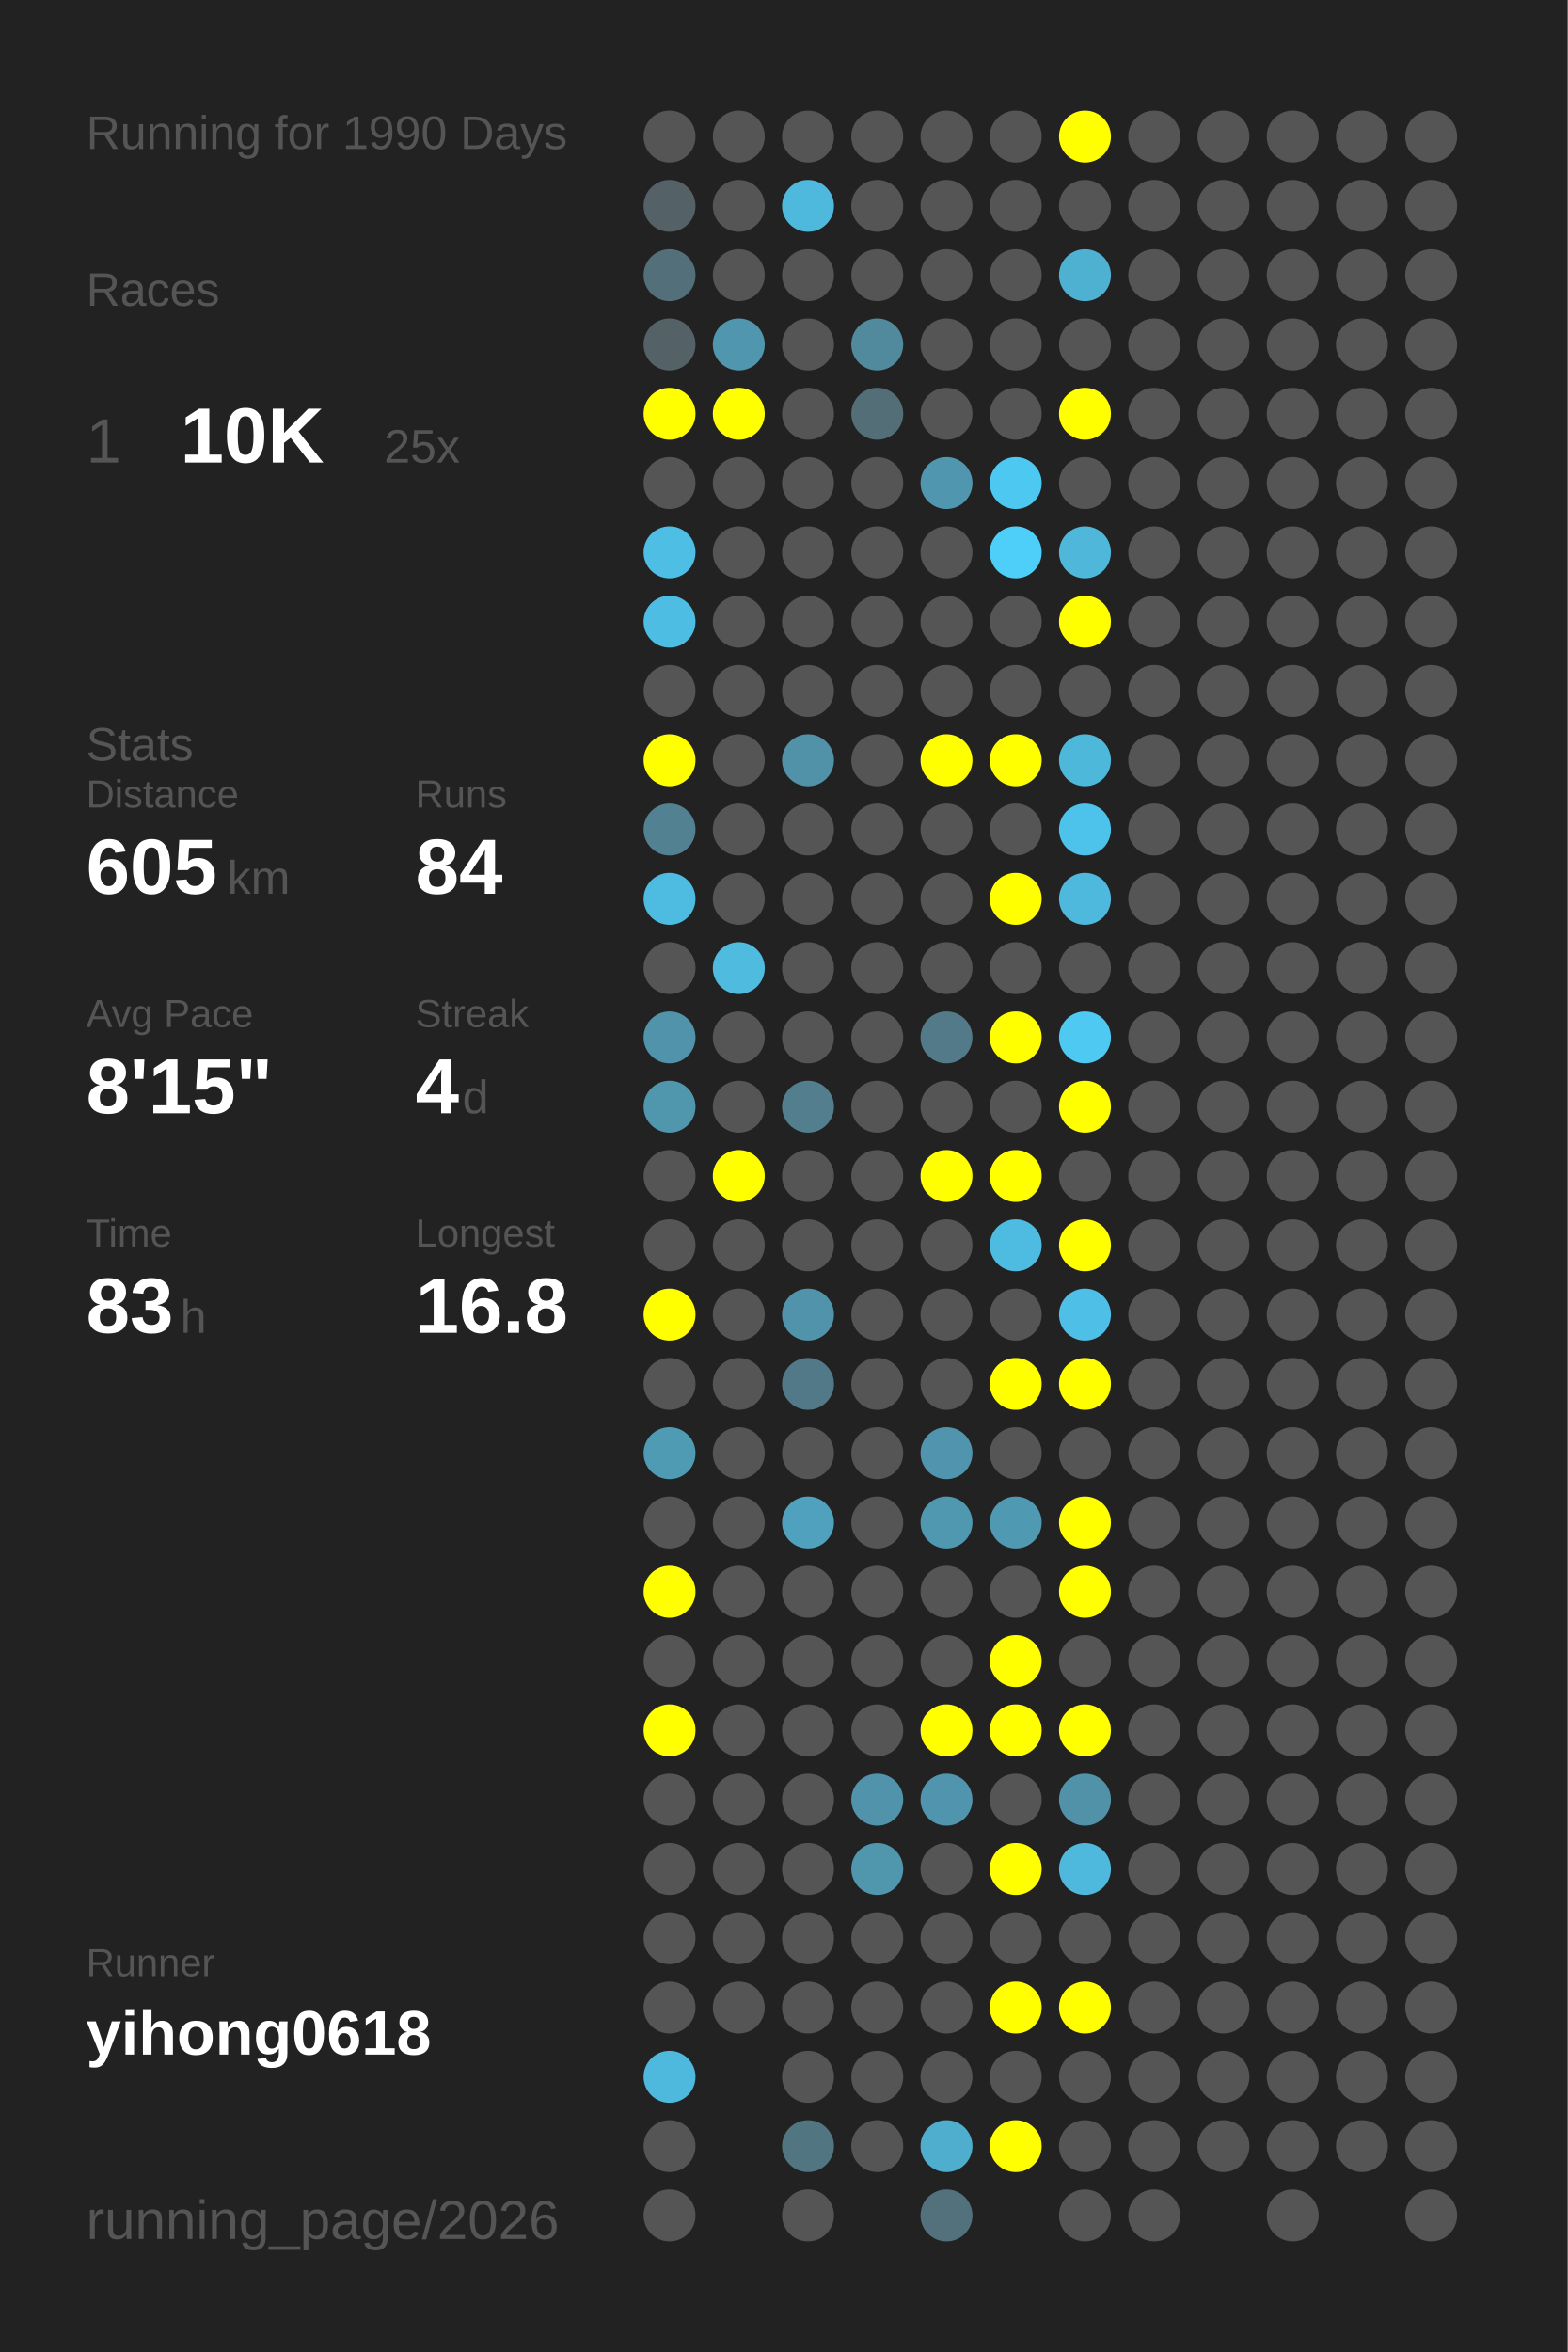
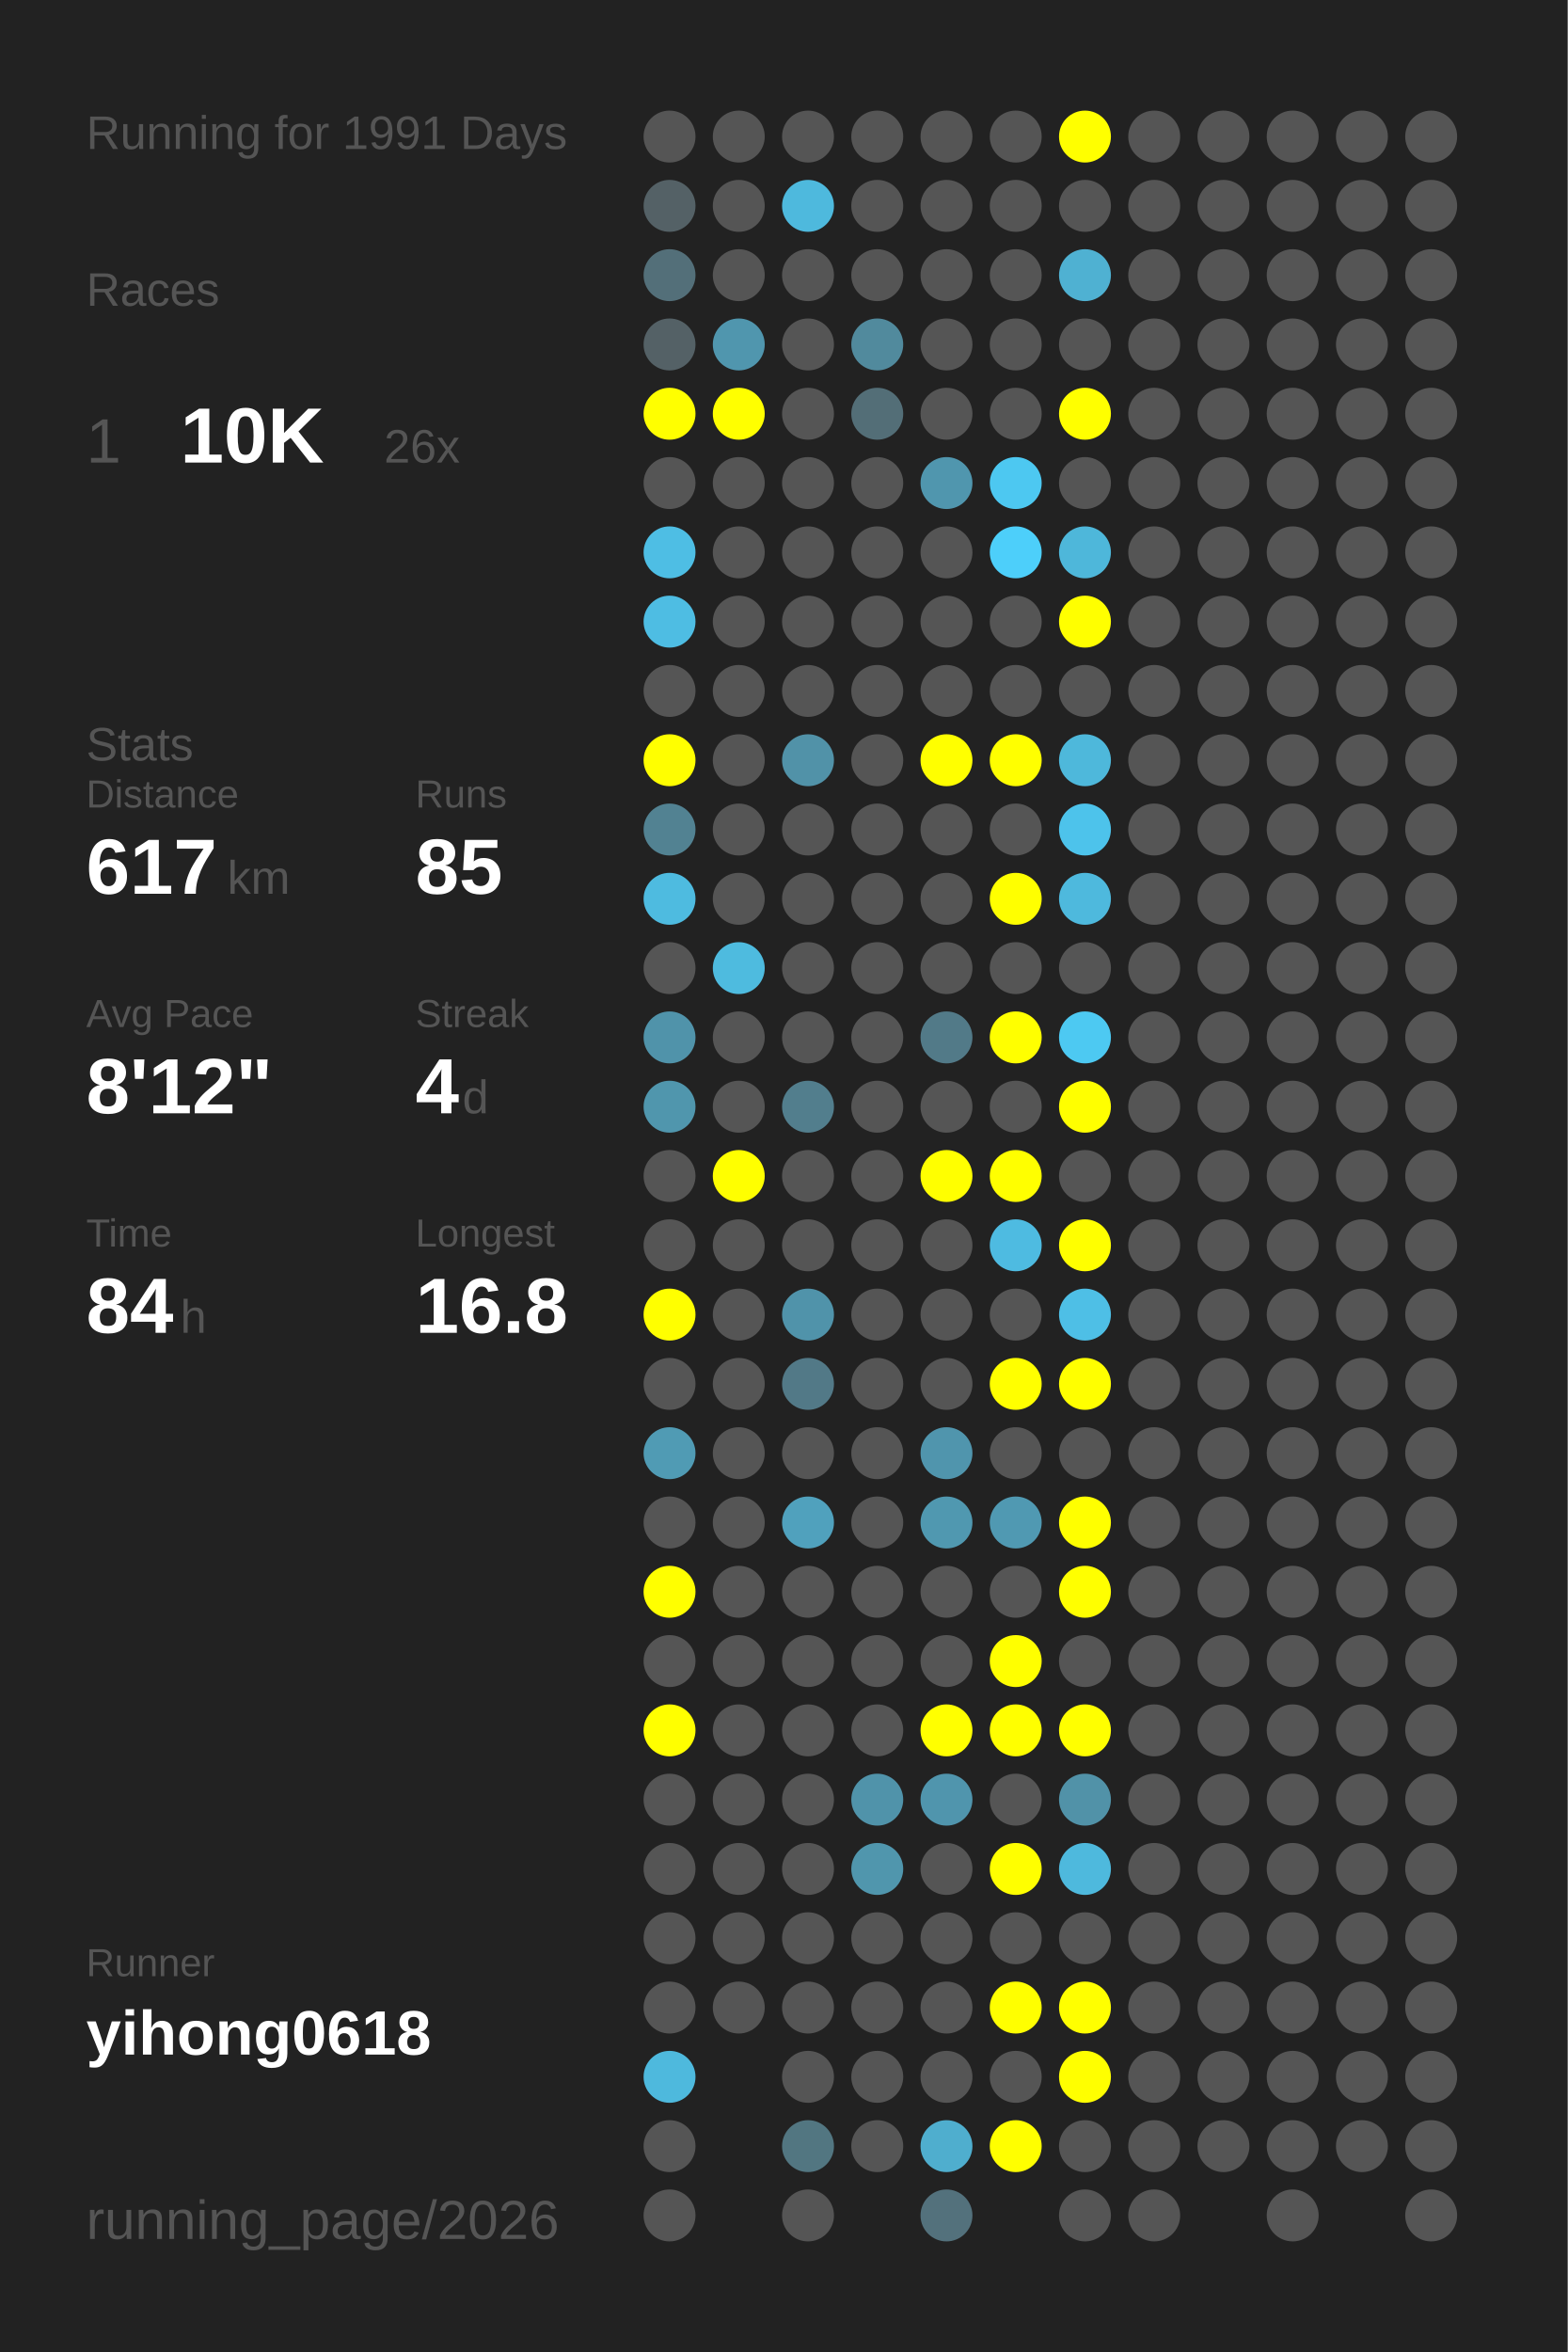
<svg xmlns="http://www.w3.org/2000/svg" baseProfile="full" height="300mm" version="1.1" viewBox="0,0,200,300" width="200mm">
  <defs />
  <rect fill="#222222" height="300" width="200" x="0" y="0" />
-   <text fill="#555555" style="font-size:6px; font-family:Arial;" x="11" y="19">Running for 1990 Days</text>
+   <text fill="#555555" style="font-size:6px; font-family:Arial;" x="11" y="19">Running for 1991 Days</text>
  <text fill="#555555" style="font-size:6px; font-family:Arial;" x="11" y="39">Races</text>
  <text fill="#555555" style="font-size:8px; font-family:Arial;" x="11" y="59">1</text>
  <text fill="#FFFFFF" style="font-size:10px; font-family:Arial; font-weight:bold;" x="23" y="59">10K</text>
-   <text fill="#555555" style="font-size:6px; font-family:Arial;" x="49" y="59">25x</text>
+   <text fill="#555555" style="font-size:6px; font-family:Arial;" x="49" y="59">26x</text>
  <text fill="#555555" style="font-size:6px; font-family:Arial;" x="11" y="97">Stats</text>
  <text fill="#555555" style="font-size:5px; font-family:Arial;" x="11" y="103">Distance</text>
-   <text fill="#FFFFFF" style="font-size:10px; font-family:Arial; font-weight:bold;" x="11" y="114">605</text>
+   <text fill="#FFFFFF" style="font-size:10px; font-family:Arial; font-weight:bold;" x="11" y="114">617</text>
  <text fill="#555555" style="font-size:6px; font-family:Arial;" x="29" y="114">km</text>
  <text fill="#555555" style="font-size:5px; font-family:Arial;" x="53" y="103">Runs</text>
-   <text fill="#FFFFFF" style="font-size:10px; font-family:Arial; font-weight:bold;" x="53" y="114">84</text>
+   <text fill="#FFFFFF" style="font-size:10px; font-family:Arial; font-weight:bold;" x="53" y="114">85</text>
  <text fill="#555555" style="font-size:5px; font-family:Arial;" x="11" y="131">Avg Pace</text>
-   <text fill="#FFFFFF" style="font-size:10px; font-family:Arial; font-weight:bold;" x="11" y="142">8'15"</text>
+   <text fill="#FFFFFF" style="font-size:10px; font-family:Arial; font-weight:bold;" x="11" y="142">8'12"</text>
  <text fill="#555555" style="font-size:5px; font-family:Arial;" x="53" y="131">Streak</text>
  <text fill="#FFFFFF" style="font-size:10px; font-family:Arial; font-weight:bold;" x="53" y="142">4</text>
  <text fill="#555555" style="font-size:6px; font-family:Arial;" x="59" y="142">d</text>
  <text fill="#555555" style="font-size:5px; font-family:Arial;" x="11" y="159">Time</text>
-   <text fill="#FFFFFF" style="font-size:10px; font-family:Arial; font-weight:bold;" x="11" y="170">83</text>
+   <text fill="#FFFFFF" style="font-size:10px; font-family:Arial; font-weight:bold;" x="11" y="170">84</text>
  <text fill="#555555" style="font-size:6px; font-family:Arial;" x="23" y="170">h</text>
  <text fill="#555555" style="font-size:5px; font-family:Arial;" x="53" y="159">Longest</text>
  <text fill="#FFFFFF" style="font-size:10px; font-family:Arial; font-weight:bold;" x="53" y="170">16.8</text>
  <text fill="#555555" style="font-size:5px; font-family:Arial;" x="11" y="252.065">Runner</text>
  <text fill="#FFFFFF" style="font-size:8px; font-family:Arial; font-weight:bold;" x="11" y="262.065">yihong0618</text>
  <text fill="#555555" style="font-size:7px; font-family:Arial;" x="11" y="285.581">running_page/2026</text>
  <circle cx="85.417" cy="17.419" fill="#555555" r="3.312" />
  <circle cx="85.417" cy="26.258" fill="#546166" r="3.312" />
  <circle cx="85.417" cy="35.097" fill="#536f79" r="3.312" />
  <circle cx="85.417" cy="43.935" fill="#546166" r="3.312" />
  <circle cx="85.417" cy="52.774" fill="#FFFF00" r="3.312" />
  <circle cx="85.417" cy="61.613" fill="#555555" r="3.312" />
  <circle cx="85.417" cy="70.452" fill="#4ebee4" r="3.312" />
  <circle cx="85.417" cy="79.29" fill="#4ebde3" r="3.312" />
  <circle cx="85.417" cy="88.129" fill="#555555" r="3.312" />
  <circle cx="85.417" cy="96.968" fill="#FFFF00" r="3.312" />
  <circle cx="85.417" cy="105.806" fill="#528292" r="3.312" />
  <circle cx="85.417" cy="114.645" fill="#4ebbe0" r="3.312" />
  <circle cx="85.417" cy="123.484" fill="#555555" r="3.312" />
  <circle cx="85.417" cy="132.323" fill="#5093aa" r="3.312" />
  <circle cx="85.417" cy="141.161" fill="#5096ad" r="3.312" />
  <circle cx="85.417" cy="150" fill="#555555" r="3.312" />
  <circle cx="85.417" cy="158.839" fill="#555555" r="3.312" />
  <circle cx="85.417" cy="167.677" fill="#FFFF00" r="3.312" />
  <circle cx="85.417" cy="176.516" fill="#555555" r="3.312" />
  <circle cx="85.417" cy="185.355" fill="#509bb4" r="3.312" />
  <circle cx="85.417" cy="194.194" fill="#555555" r="3.312" />
  <circle cx="85.417" cy="203.032" fill="#FFFF00" r="3.312" />
  <circle cx="85.417" cy="211.871" fill="#555555" r="3.312" />
  <circle cx="85.417" cy="220.71" fill="#FFFF00" r="3.312" />
  <circle cx="85.417" cy="229.548" fill="#555555" r="3.312" />
  <circle cx="85.417" cy="238.387" fill="#555555" r="3.312" />
  <circle cx="85.417" cy="247.226" fill="#555555" r="3.312" />
  <circle cx="85.417" cy="256.065" fill="#555555" r="3.312" />
  <circle cx="85.417" cy="264.903" fill="#4eb9dd" r="3.312" />
  <circle cx="85.417" cy="273.742" fill="#555555" r="3.312" />
  <circle cx="85.417" cy="282.581" fill="#555555" r="3.312" />
  <circle cx="94.25" cy="17.419" fill="#555555" r="3.312" />
  <circle cx="94.25" cy="26.258" fill="#555555" r="3.312" />
  <circle cx="94.25" cy="35.097" fill="#555555" r="3.312" />
  <circle cx="94.25" cy="43.935" fill="#5096ae" r="3.312" />
  <circle cx="94.25" cy="52.774" fill="#FFFF00" r="3.312" />
  <circle cx="94.25" cy="61.613" fill="#555555" r="3.312" />
  <circle cx="94.25" cy="70.452" fill="#555555" r="3.312" />
  <circle cx="94.25" cy="79.29" fill="#555555" r="3.312" />
  <circle cx="94.25" cy="88.129" fill="#555555" r="3.312" />
  <circle cx="94.25" cy="96.968" fill="#555555" r="3.312" />
  <circle cx="94.25" cy="105.806" fill="#555555" r="3.312" />
  <circle cx="94.25" cy="114.645" fill="#555555" r="3.312" />
  <circle cx="94.25" cy="123.484" fill="#4ebbdf" r="3.312" />
  <circle cx="94.25" cy="132.323" fill="#555555" r="3.312" />
  <circle cx="94.25" cy="141.161" fill="#555555" r="3.312" />
  <circle cx="94.25" cy="150" fill="#FFFF00" r="3.312" />
  <circle cx="94.25" cy="158.839" fill="#555555" r="3.312" />
  <circle cx="94.25" cy="167.677" fill="#555555" r="3.312" />
  <circle cx="94.25" cy="176.516" fill="#555555" r="3.312" />
  <circle cx="94.25" cy="185.355" fill="#555555" r="3.312" />
  <circle cx="94.25" cy="194.194" fill="#555555" r="3.312" />
  <circle cx="94.25" cy="203.032" fill="#555555" r="3.312" />
  <circle cx="94.25" cy="211.871" fill="#555555" r="3.312" />
  <circle cx="94.25" cy="220.71" fill="#555555" r="3.312" />
  <circle cx="94.25" cy="229.548" fill="#555555" r="3.312" />
  <circle cx="94.25" cy="238.387" fill="#555555" r="3.312" />
  <circle cx="94.25" cy="247.226" fill="#555555" r="3.312" />
  <circle cx="94.25" cy="256.065" fill="#555555" r="3.312" />
  <circle cx="103.083" cy="17.419" fill="#555555" r="3.312" />
  <circle cx="103.083" cy="26.258" fill="#4eb9dd" r="3.312" />
  <circle cx="103.083" cy="35.097" fill="#555555" r="3.312" />
  <circle cx="103.083" cy="43.935" fill="#555555" r="3.312" />
  <circle cx="103.083" cy="52.774" fill="#555555" r="3.312" />
  <circle cx="103.083" cy="61.613" fill="#555555" r="3.312" />
  <circle cx="103.083" cy="70.452" fill="#555555" r="3.312" />
  <circle cx="103.083" cy="79.29" fill="#555555" r="3.312" />
  <circle cx="103.083" cy="88.129" fill="#555555" r="3.312" />
  <circle cx="103.083" cy="96.968" fill="#5192a8" r="3.312" />
  <circle cx="103.083" cy="105.806" fill="#555555" r="3.312" />
  <circle cx="103.083" cy="114.645" fill="#555555" r="3.312" />
  <circle cx="103.083" cy="123.484" fill="#555555" r="3.312" />
  <circle cx="103.083" cy="132.323" fill="#555555" r="3.312" />
  <circle cx="103.083" cy="141.161" fill="#527e8d" r="3.312" />
  <circle cx="103.083" cy="150" fill="#555555" r="3.312" />
  <circle cx="103.083" cy="158.839" fill="#555555" r="3.312" />
  <circle cx="103.083" cy="167.677" fill="#5093aa" r="3.312" />
  <circle cx="103.083" cy="176.516" fill="#527987" r="3.312" />
  <circle cx="103.083" cy="185.355" fill="#555555" r="3.312" />
  <circle cx="103.083" cy="194.194" fill="#50a1bd" r="3.312" />
  <circle cx="103.083" cy="203.032" fill="#555555" r="3.312" />
  <circle cx="103.083" cy="211.871" fill="#555555" r="3.312" />
  <circle cx="103.083" cy="220.71" fill="#555555" r="3.312" />
  <circle cx="103.083" cy="229.548" fill="#555555" r="3.312" />
  <circle cx="103.083" cy="238.387" fill="#555555" r="3.312" />
  <circle cx="103.083" cy="247.226" fill="#555555" r="3.312" />
  <circle cx="103.083" cy="256.065" fill="#555555" r="3.312" />
  <circle cx="103.083" cy="264.903" fill="#555555" r="3.312" />
  <circle cx="103.083" cy="273.742" fill="#527681" r="3.312" />
  <circle cx="103.083" cy="282.581" fill="#555555" r="3.312" />
  <circle cx="111.917" cy="17.419" fill="#555555" r="3.312" />
  <circle cx="111.917" cy="26.258" fill="#555555" r="3.312" />
  <circle cx="111.917" cy="35.097" fill="#555555" r="3.312" />
  <circle cx="111.917" cy="43.935" fill="#518a9d" r="3.312" />
  <circle cx="111.917" cy="52.774" fill="#536e77" r="3.312" />
  <circle cx="111.917" cy="61.613" fill="#555555" r="3.312" />
  <circle cx="111.917" cy="70.452" fill="#555555" r="3.312" />
  <circle cx="111.917" cy="79.29" fill="#555555" r="3.312" />
  <circle cx="111.917" cy="88.129" fill="#555555" r="3.312" />
  <circle cx="111.917" cy="96.968" fill="#555555" r="3.312" />
  <circle cx="111.917" cy="105.806" fill="#555555" r="3.312" />
  <circle cx="111.917" cy="114.645" fill="#555555" r="3.312" />
  <circle cx="111.917" cy="123.484" fill="#555555" r="3.312" />
  <circle cx="111.917" cy="132.323" fill="#555555" r="3.312" />
  <circle cx="111.917" cy="141.161" fill="#555555" r="3.312" />
  <circle cx="111.917" cy="150" fill="#555555" r="3.312" />
  <circle cx="111.917" cy="158.839" fill="#555555" r="3.312" />
  <circle cx="111.917" cy="167.677" fill="#555555" r="3.312" />
  <circle cx="111.917" cy="176.516" fill="#555555" r="3.312" />
  <circle cx="111.917" cy="185.355" fill="#555555" r="3.312" />
  <circle cx="111.917" cy="194.194" fill="#555555" r="3.312" />
  <circle cx="111.917" cy="203.032" fill="#555555" r="3.312" />
  <circle cx="111.917" cy="211.871" fill="#555555" r="3.312" />
  <circle cx="111.917" cy="220.71" fill="#555555" r="3.312" />
  <circle cx="111.917" cy="229.548" fill="#5093aa" r="3.312" />
  <circle cx="111.917" cy="238.387" fill="#5096ad" r="3.312" />
  <circle cx="111.917" cy="247.226" fill="#555555" r="3.312" />
  <circle cx="111.917" cy="256.065" fill="#555555" r="3.312" />
  <circle cx="111.917" cy="264.903" fill="#555555" r="3.312" />
  <circle cx="111.917" cy="273.742" fill="#555555" r="3.312" />
  <circle cx="120.75" cy="17.419" fill="#555555" r="3.312" />
  <circle cx="120.75" cy="26.258" fill="#555555" r="3.312" />
  <circle cx="120.75" cy="35.097" fill="#555555" r="3.312" />
  <circle cx="120.75" cy="43.935" fill="#555555" r="3.312" />
  <circle cx="120.75" cy="52.774" fill="#555555" r="3.312" />
  <circle cx="120.75" cy="61.613" fill="#5096ae" r="3.312" />
  <circle cx="120.75" cy="70.452" fill="#555555" r="3.312" />
  <circle cx="120.75" cy="79.29" fill="#555555" r="3.312" />
  <circle cx="120.75" cy="88.129" fill="#555555" r="3.312" />
  <circle cx="120.75" cy="96.968" fill="#FFFF00" r="3.312" />
  <circle cx="120.75" cy="105.806" fill="#555555" r="3.312" />
  <circle cx="120.75" cy="114.645" fill="#555555" r="3.312" />
  <circle cx="120.75" cy="123.484" fill="#555555" r="3.312" />
  <circle cx="120.75" cy="132.323" fill="#527a88" r="3.312" />
  <circle cx="120.75" cy="141.161" fill="#555555" r="3.312" />
  <circle cx="120.75" cy="150" fill="#FFFF00" r="3.312" />
  <circle cx="120.75" cy="158.839" fill="#555555" r="3.312" />
  <circle cx="120.75" cy="167.677" fill="#555555" r="3.312" />
  <circle cx="120.75" cy="176.516" fill="#555555" r="3.312" />
  <circle cx="120.75" cy="185.355" fill="#5095ad" r="3.312" />
  <circle cx="120.75" cy="194.194" fill="#5098b0" r="3.312" />
  <circle cx="120.75" cy="203.032" fill="#555555" r="3.312" />
  <circle cx="120.75" cy="211.871" fill="#555555" r="3.312" />
  <circle cx="120.75" cy="220.71" fill="#FFFF00" r="3.312" />
  <circle cx="120.75" cy="229.548" fill="#5095ad" r="3.312" />
  <circle cx="120.75" cy="238.387" fill="#555555" r="3.312" />
  <circle cx="120.75" cy="247.226" fill="#555555" r="3.312" />
  <circle cx="120.75" cy="256.065" fill="#555555" r="3.312" />
  <circle cx="120.75" cy="264.903" fill="#555555" r="3.312" />
  <circle cx="120.75" cy="273.742" fill="#4faece" r="3.312" />
  <circle cx="120.75" cy="282.581" fill="#53717c" r="3.312" />
  <circle cx="129.583" cy="17.419" fill="#555555" r="3.312" />
  <circle cx="129.583" cy="26.258" fill="#555555" r="3.312" />
  <circle cx="129.583" cy="35.097" fill="#555555" r="3.312" />
  <circle cx="129.583" cy="43.935" fill="#555555" r="3.312" />
  <circle cx="129.583" cy="52.774" fill="#555555" r="3.312" />
  <circle cx="129.583" cy="61.613" fill="#4dc8f1" r="3.312" />
  <circle cx="129.583" cy="70.452" fill="#4dcffa" r="3.312" />
  <circle cx="129.583" cy="79.29" fill="#555555" r="3.312" />
  <circle cx="129.583" cy="88.129" fill="#555555" r="3.312" />
  <circle cx="129.583" cy="96.968" fill="#FFFF00" r="3.312" />
  <circle cx="129.583" cy="105.806" fill="#555555" r="3.312" />
  <circle cx="129.583" cy="114.645" fill="#FFFF00" r="3.312" />
  <circle cx="129.583" cy="123.484" fill="#555555" r="3.312" />
  <circle cx="129.583" cy="132.323" fill="#FFFF00" r="3.312" />
  <circle cx="129.583" cy="141.161" fill="#555555" r="3.312" />
  <circle cx="129.583" cy="150" fill="#FFFF00" r="3.312" />
  <circle cx="129.583" cy="158.839" fill="#4ebbe1" r="3.312" />
  <circle cx="129.583" cy="167.677" fill="#555555" r="3.312" />
  <circle cx="129.583" cy="176.516" fill="#FFFF00" r="3.312" />
  <circle cx="129.583" cy="185.355" fill="#555555" r="3.312" />
  <circle cx="129.583" cy="194.194" fill="#5099b2" r="3.312" />
  <circle cx="129.583" cy="203.032" fill="#555555" r="3.312" />
  <circle cx="129.583" cy="211.871" fill="#FFFF00" r="3.312" />
  <circle cx="129.583" cy="220.71" fill="#FFFF00" r="3.312" />
  <circle cx="129.583" cy="229.548" fill="#555555" r="3.312" />
  <circle cx="129.583" cy="238.387" fill="#FFFF00" r="3.312" />
  <circle cx="129.583" cy="247.226" fill="#555555" r="3.312" />
  <circle cx="129.583" cy="256.065" fill="#FFFF00" r="3.312" />
  <circle cx="129.583" cy="264.903" fill="#555555" r="3.312" />
  <circle cx="129.583" cy="273.742" fill="#FFFF00" r="3.312" />
  <circle cx="138.417" cy="17.419" fill="#FFFF00" r="3.312" />
  <circle cx="138.417" cy="26.258" fill="#555555" r="3.312" />
  <circle cx="138.417" cy="35.097" fill="#4fb1d2" r="3.312" />
  <circle cx="138.417" cy="43.935" fill="#555555" r="3.312" />
  <circle cx="138.417" cy="52.774" fill="#FFFF00" r="3.312" />
  <circle cx="138.417" cy="61.613" fill="#555555" r="3.312" />
  <circle cx="138.417" cy="70.452" fill="#4eb7da" r="3.312" />
  <circle cx="138.417" cy="79.29" fill="#FFFF00" r="3.312" />
  <circle cx="138.417" cy="88.129" fill="#555555" r="3.312" />
  <circle cx="138.417" cy="96.968" fill="#4eb8db" r="3.312" />
  <circle cx="138.417" cy="105.806" fill="#4dc3eb" r="3.312" />
  <circle cx="138.417" cy="114.645" fill="#4eb9dd" r="3.312" />
  <circle cx="138.417" cy="123.484" fill="#555555" r="3.312" />
  <circle cx="138.417" cy="132.323" fill="#4dc9f2" r="3.312" />
  <circle cx="138.417" cy="141.161" fill="#FFFF00" r="3.312" />
  <circle cx="138.417" cy="150" fill="#555555" r="3.312" />
  <circle cx="138.417" cy="158.839" fill="#FFFF00" r="3.312" />
  <circle cx="138.417" cy="167.677" fill="#4ebfe6" r="3.312" />
  <circle cx="138.417" cy="176.516" fill="#FFFF00" r="3.312" />
  <circle cx="138.417" cy="185.355" fill="#555555" r="3.312" />
  <circle cx="138.417" cy="194.194" fill="#FFFF00" r="3.312" />
  <circle cx="138.417" cy="203.032" fill="#FFFF00" r="3.312" />
  <circle cx="138.417" cy="211.871" fill="#555555" r="3.312" />
  <circle cx="138.417" cy="220.71" fill="#FFFF00" r="3.312" />
  <circle cx="138.417" cy="229.548" fill="#5192a8" r="3.312" />
  <circle cx="138.417" cy="238.387" fill="#4eb9dd" r="3.312" />
  <circle cx="138.417" cy="247.226" fill="#555555" r="3.312" />
  <circle cx="138.417" cy="256.065" fill="#FFFF00" r="3.312" />
-   <circle cx="138.417" cy="264.903" fill="#555555" r="3.312" />
+   <circle cx="138.417" cy="264.903" fill="#FFFF00" r="3.312" />
  <circle cx="138.417" cy="273.742" fill="#555555" r="3.312" />
  <circle cx="138.417" cy="282.581" fill="#555555" r="3.312" />
  <circle cx="147.25" cy="17.419" fill="#555555" r="3.312" />
  <circle cx="147.25" cy="26.258" fill="#555555" r="3.312" />
  <circle cx="147.25" cy="35.097" fill="#555555" r="3.312" />
  <circle cx="147.25" cy="43.935" fill="#555555" r="3.312" />
  <circle cx="147.25" cy="52.774" fill="#555555" r="3.312" />
  <circle cx="147.25" cy="61.613" fill="#555555" r="3.312" />
  <circle cx="147.25" cy="70.452" fill="#555555" r="3.312" />
  <circle cx="147.25" cy="79.29" fill="#555555" r="3.312" />
  <circle cx="147.25" cy="88.129" fill="#555555" r="3.312" />
  <circle cx="147.25" cy="96.968" fill="#555555" r="3.312" />
  <circle cx="147.25" cy="105.806" fill="#555555" r="3.312" />
  <circle cx="147.25" cy="114.645" fill="#555555" r="3.312" />
  <circle cx="147.25" cy="123.484" fill="#555555" r="3.312" />
  <circle cx="147.25" cy="132.323" fill="#555555" r="3.312" />
  <circle cx="147.25" cy="141.161" fill="#555555" r="3.312" />
  <circle cx="147.25" cy="150" fill="#555555" r="3.312" />
  <circle cx="147.25" cy="158.839" fill="#555555" r="3.312" />
  <circle cx="147.25" cy="167.677" fill="#555555" r="3.312" />
  <circle cx="147.25" cy="176.516" fill="#555555" r="3.312" />
  <circle cx="147.25" cy="185.355" fill="#555555" r="3.312" />
  <circle cx="147.25" cy="194.194" fill="#555555" r="3.312" />
  <circle cx="147.25" cy="203.032" fill="#555555" r="3.312" />
  <circle cx="147.25" cy="211.871" fill="#555555" r="3.312" />
  <circle cx="147.25" cy="220.71" fill="#555555" r="3.312" />
  <circle cx="147.25" cy="229.548" fill="#555555" r="3.312" />
  <circle cx="147.25" cy="238.387" fill="#555555" r="3.312" />
  <circle cx="147.25" cy="247.226" fill="#555555" r="3.312" />
  <circle cx="147.25" cy="256.065" fill="#555555" r="3.312" />
  <circle cx="147.25" cy="264.903" fill="#555555" r="3.312" />
  <circle cx="147.25" cy="273.742" fill="#555555" r="3.312" />
  <circle cx="147.25" cy="282.581" fill="#555555" r="3.312" />
  <circle cx="156.083" cy="17.419" fill="#555555" r="3.312" />
  <circle cx="156.083" cy="26.258" fill="#555555" r="3.312" />
  <circle cx="156.083" cy="35.097" fill="#555555" r="3.312" />
  <circle cx="156.083" cy="43.935" fill="#555555" r="3.312" />
  <circle cx="156.083" cy="52.774" fill="#555555" r="3.312" />
  <circle cx="156.083" cy="61.613" fill="#555555" r="3.312" />
  <circle cx="156.083" cy="70.452" fill="#555555" r="3.312" />
  <circle cx="156.083" cy="79.29" fill="#555555" r="3.312" />
  <circle cx="156.083" cy="88.129" fill="#555555" r="3.312" />
  <circle cx="156.083" cy="96.968" fill="#555555" r="3.312" />
  <circle cx="156.083" cy="105.806" fill="#555555" r="3.312" />
  <circle cx="156.083" cy="114.645" fill="#555555" r="3.312" />
  <circle cx="156.083" cy="123.484" fill="#555555" r="3.312" />
  <circle cx="156.083" cy="132.323" fill="#555555" r="3.312" />
  <circle cx="156.083" cy="141.161" fill="#555555" r="3.312" />
  <circle cx="156.083" cy="150" fill="#555555" r="3.312" />
  <circle cx="156.083" cy="158.839" fill="#555555" r="3.312" />
  <circle cx="156.083" cy="167.677" fill="#555555" r="3.312" />
  <circle cx="156.083" cy="176.516" fill="#555555" r="3.312" />
  <circle cx="156.083" cy="185.355" fill="#555555" r="3.312" />
  <circle cx="156.083" cy="194.194" fill="#555555" r="3.312" />
  <circle cx="156.083" cy="203.032" fill="#555555" r="3.312" />
  <circle cx="156.083" cy="211.871" fill="#555555" r="3.312" />
  <circle cx="156.083" cy="220.71" fill="#555555" r="3.312" />
  <circle cx="156.083" cy="229.548" fill="#555555" r="3.312" />
  <circle cx="156.083" cy="238.387" fill="#555555" r="3.312" />
  <circle cx="156.083" cy="247.226" fill="#555555" r="3.312" />
  <circle cx="156.083" cy="256.065" fill="#555555" r="3.312" />
  <circle cx="156.083" cy="264.903" fill="#555555" r="3.312" />
  <circle cx="156.083" cy="273.742" fill="#555555" r="3.312" />
  <circle cx="164.917" cy="17.419" fill="#555555" r="3.312" />
  <circle cx="164.917" cy="26.258" fill="#555555" r="3.312" />
  <circle cx="164.917" cy="35.097" fill="#555555" r="3.312" />
  <circle cx="164.917" cy="43.935" fill="#555555" r="3.312" />
  <circle cx="164.917" cy="52.774" fill="#555555" r="3.312" />
  <circle cx="164.917" cy="61.613" fill="#555555" r="3.312" />
  <circle cx="164.917" cy="70.452" fill="#555555" r="3.312" />
  <circle cx="164.917" cy="79.29" fill="#555555" r="3.312" />
  <circle cx="164.917" cy="88.129" fill="#555555" r="3.312" />
  <circle cx="164.917" cy="96.968" fill="#555555" r="3.312" />
  <circle cx="164.917" cy="105.806" fill="#555555" r="3.312" />
  <circle cx="164.917" cy="114.645" fill="#555555" r="3.312" />
  <circle cx="164.917" cy="123.484" fill="#555555" r="3.312" />
  <circle cx="164.917" cy="132.323" fill="#555555" r="3.312" />
  <circle cx="164.917" cy="141.161" fill="#555555" r="3.312" />
  <circle cx="164.917" cy="150" fill="#555555" r="3.312" />
  <circle cx="164.917" cy="158.839" fill="#555555" r="3.312" />
  <circle cx="164.917" cy="167.677" fill="#555555" r="3.312" />
  <circle cx="164.917" cy="176.516" fill="#555555" r="3.312" />
  <circle cx="164.917" cy="185.355" fill="#555555" r="3.312" />
  <circle cx="164.917" cy="194.194" fill="#555555" r="3.312" />
  <circle cx="164.917" cy="203.032" fill="#555555" r="3.312" />
  <circle cx="164.917" cy="211.871" fill="#555555" r="3.312" />
  <circle cx="164.917" cy="220.71" fill="#555555" r="3.312" />
  <circle cx="164.917" cy="229.548" fill="#555555" r="3.312" />
  <circle cx="164.917" cy="238.387" fill="#555555" r="3.312" />
  <circle cx="164.917" cy="247.226" fill="#555555" r="3.312" />
  <circle cx="164.917" cy="256.065" fill="#555555" r="3.312" />
  <circle cx="164.917" cy="264.903" fill="#555555" r="3.312" />
  <circle cx="164.917" cy="273.742" fill="#555555" r="3.312" />
  <circle cx="164.917" cy="282.581" fill="#555555" r="3.312" />
  <circle cx="173.75" cy="17.419" fill="#555555" r="3.312" />
  <circle cx="173.75" cy="26.258" fill="#555555" r="3.312" />
  <circle cx="173.75" cy="35.097" fill="#555555" r="3.312" />
  <circle cx="173.75" cy="43.935" fill="#555555" r="3.312" />
  <circle cx="173.75" cy="52.774" fill="#555555" r="3.312" />
  <circle cx="173.75" cy="61.613" fill="#555555" r="3.312" />
  <circle cx="173.75" cy="70.452" fill="#555555" r="3.312" />
  <circle cx="173.75" cy="79.29" fill="#555555" r="3.312" />
  <circle cx="173.75" cy="88.129" fill="#555555" r="3.312" />
  <circle cx="173.75" cy="96.968" fill="#555555" r="3.312" />
  <circle cx="173.75" cy="105.806" fill="#555555" r="3.312" />
  <circle cx="173.75" cy="114.645" fill="#555555" r="3.312" />
  <circle cx="173.75" cy="123.484" fill="#555555" r="3.312" />
  <circle cx="173.75" cy="132.323" fill="#555555" r="3.312" />
  <circle cx="173.75" cy="141.161" fill="#555555" r="3.312" />
  <circle cx="173.75" cy="150" fill="#555555" r="3.312" />
  <circle cx="173.75" cy="158.839" fill="#555555" r="3.312" />
  <circle cx="173.75" cy="167.677" fill="#555555" r="3.312" />
  <circle cx="173.75" cy="176.516" fill="#555555" r="3.312" />
  <circle cx="173.75" cy="185.355" fill="#555555" r="3.312" />
  <circle cx="173.75" cy="194.194" fill="#555555" r="3.312" />
  <circle cx="173.75" cy="203.032" fill="#555555" r="3.312" />
  <circle cx="173.75" cy="211.871" fill="#555555" r="3.312" />
  <circle cx="173.75" cy="220.71" fill="#555555" r="3.312" />
  <circle cx="173.75" cy="229.548" fill="#555555" r="3.312" />
  <circle cx="173.75" cy="238.387" fill="#555555" r="3.312" />
  <circle cx="173.75" cy="247.226" fill="#555555" r="3.312" />
  <circle cx="173.75" cy="256.065" fill="#555555" r="3.312" />
  <circle cx="173.75" cy="264.903" fill="#555555" r="3.312" />
  <circle cx="173.75" cy="273.742" fill="#555555" r="3.312" />
  <circle cx="182.583" cy="17.419" fill="#555555" r="3.312" />
  <circle cx="182.583" cy="26.258" fill="#555555" r="3.312" />
  <circle cx="182.583" cy="35.097" fill="#555555" r="3.312" />
  <circle cx="182.583" cy="43.935" fill="#555555" r="3.312" />
  <circle cx="182.583" cy="52.774" fill="#555555" r="3.312" />
  <circle cx="182.583" cy="61.613" fill="#555555" r="3.312" />
  <circle cx="182.583" cy="70.452" fill="#555555" r="3.312" />
  <circle cx="182.583" cy="79.29" fill="#555555" r="3.312" />
  <circle cx="182.583" cy="88.129" fill="#555555" r="3.312" />
  <circle cx="182.583" cy="96.968" fill="#555555" r="3.312" />
  <circle cx="182.583" cy="105.806" fill="#555555" r="3.312" />
  <circle cx="182.583" cy="114.645" fill="#555555" r="3.312" />
  <circle cx="182.583" cy="123.484" fill="#555555" r="3.312" />
  <circle cx="182.583" cy="132.323" fill="#555555" r="3.312" />
  <circle cx="182.583" cy="141.161" fill="#555555" r="3.312" />
  <circle cx="182.583" cy="150" fill="#555555" r="3.312" />
  <circle cx="182.583" cy="158.839" fill="#555555" r="3.312" />
  <circle cx="182.583" cy="167.677" fill="#555555" r="3.312" />
  <circle cx="182.583" cy="176.516" fill="#555555" r="3.312" />
  <circle cx="182.583" cy="185.355" fill="#555555" r="3.312" />
  <circle cx="182.583" cy="194.194" fill="#555555" r="3.312" />
  <circle cx="182.583" cy="203.032" fill="#555555" r="3.312" />
  <circle cx="182.583" cy="211.871" fill="#555555" r="3.312" />
  <circle cx="182.583" cy="220.71" fill="#555555" r="3.312" />
  <circle cx="182.583" cy="229.548" fill="#555555" r="3.312" />
  <circle cx="182.583" cy="238.387" fill="#555555" r="3.312" />
  <circle cx="182.583" cy="247.226" fill="#555555" r="3.312" />
  <circle cx="182.583" cy="256.065" fill="#555555" r="3.312" />
  <circle cx="182.583" cy="264.903" fill="#555555" r="3.312" />
  <circle cx="182.583" cy="273.742" fill="#555555" r="3.312" />
  <circle cx="182.583" cy="282.581" fill="#555555" r="3.312" />
</svg>
